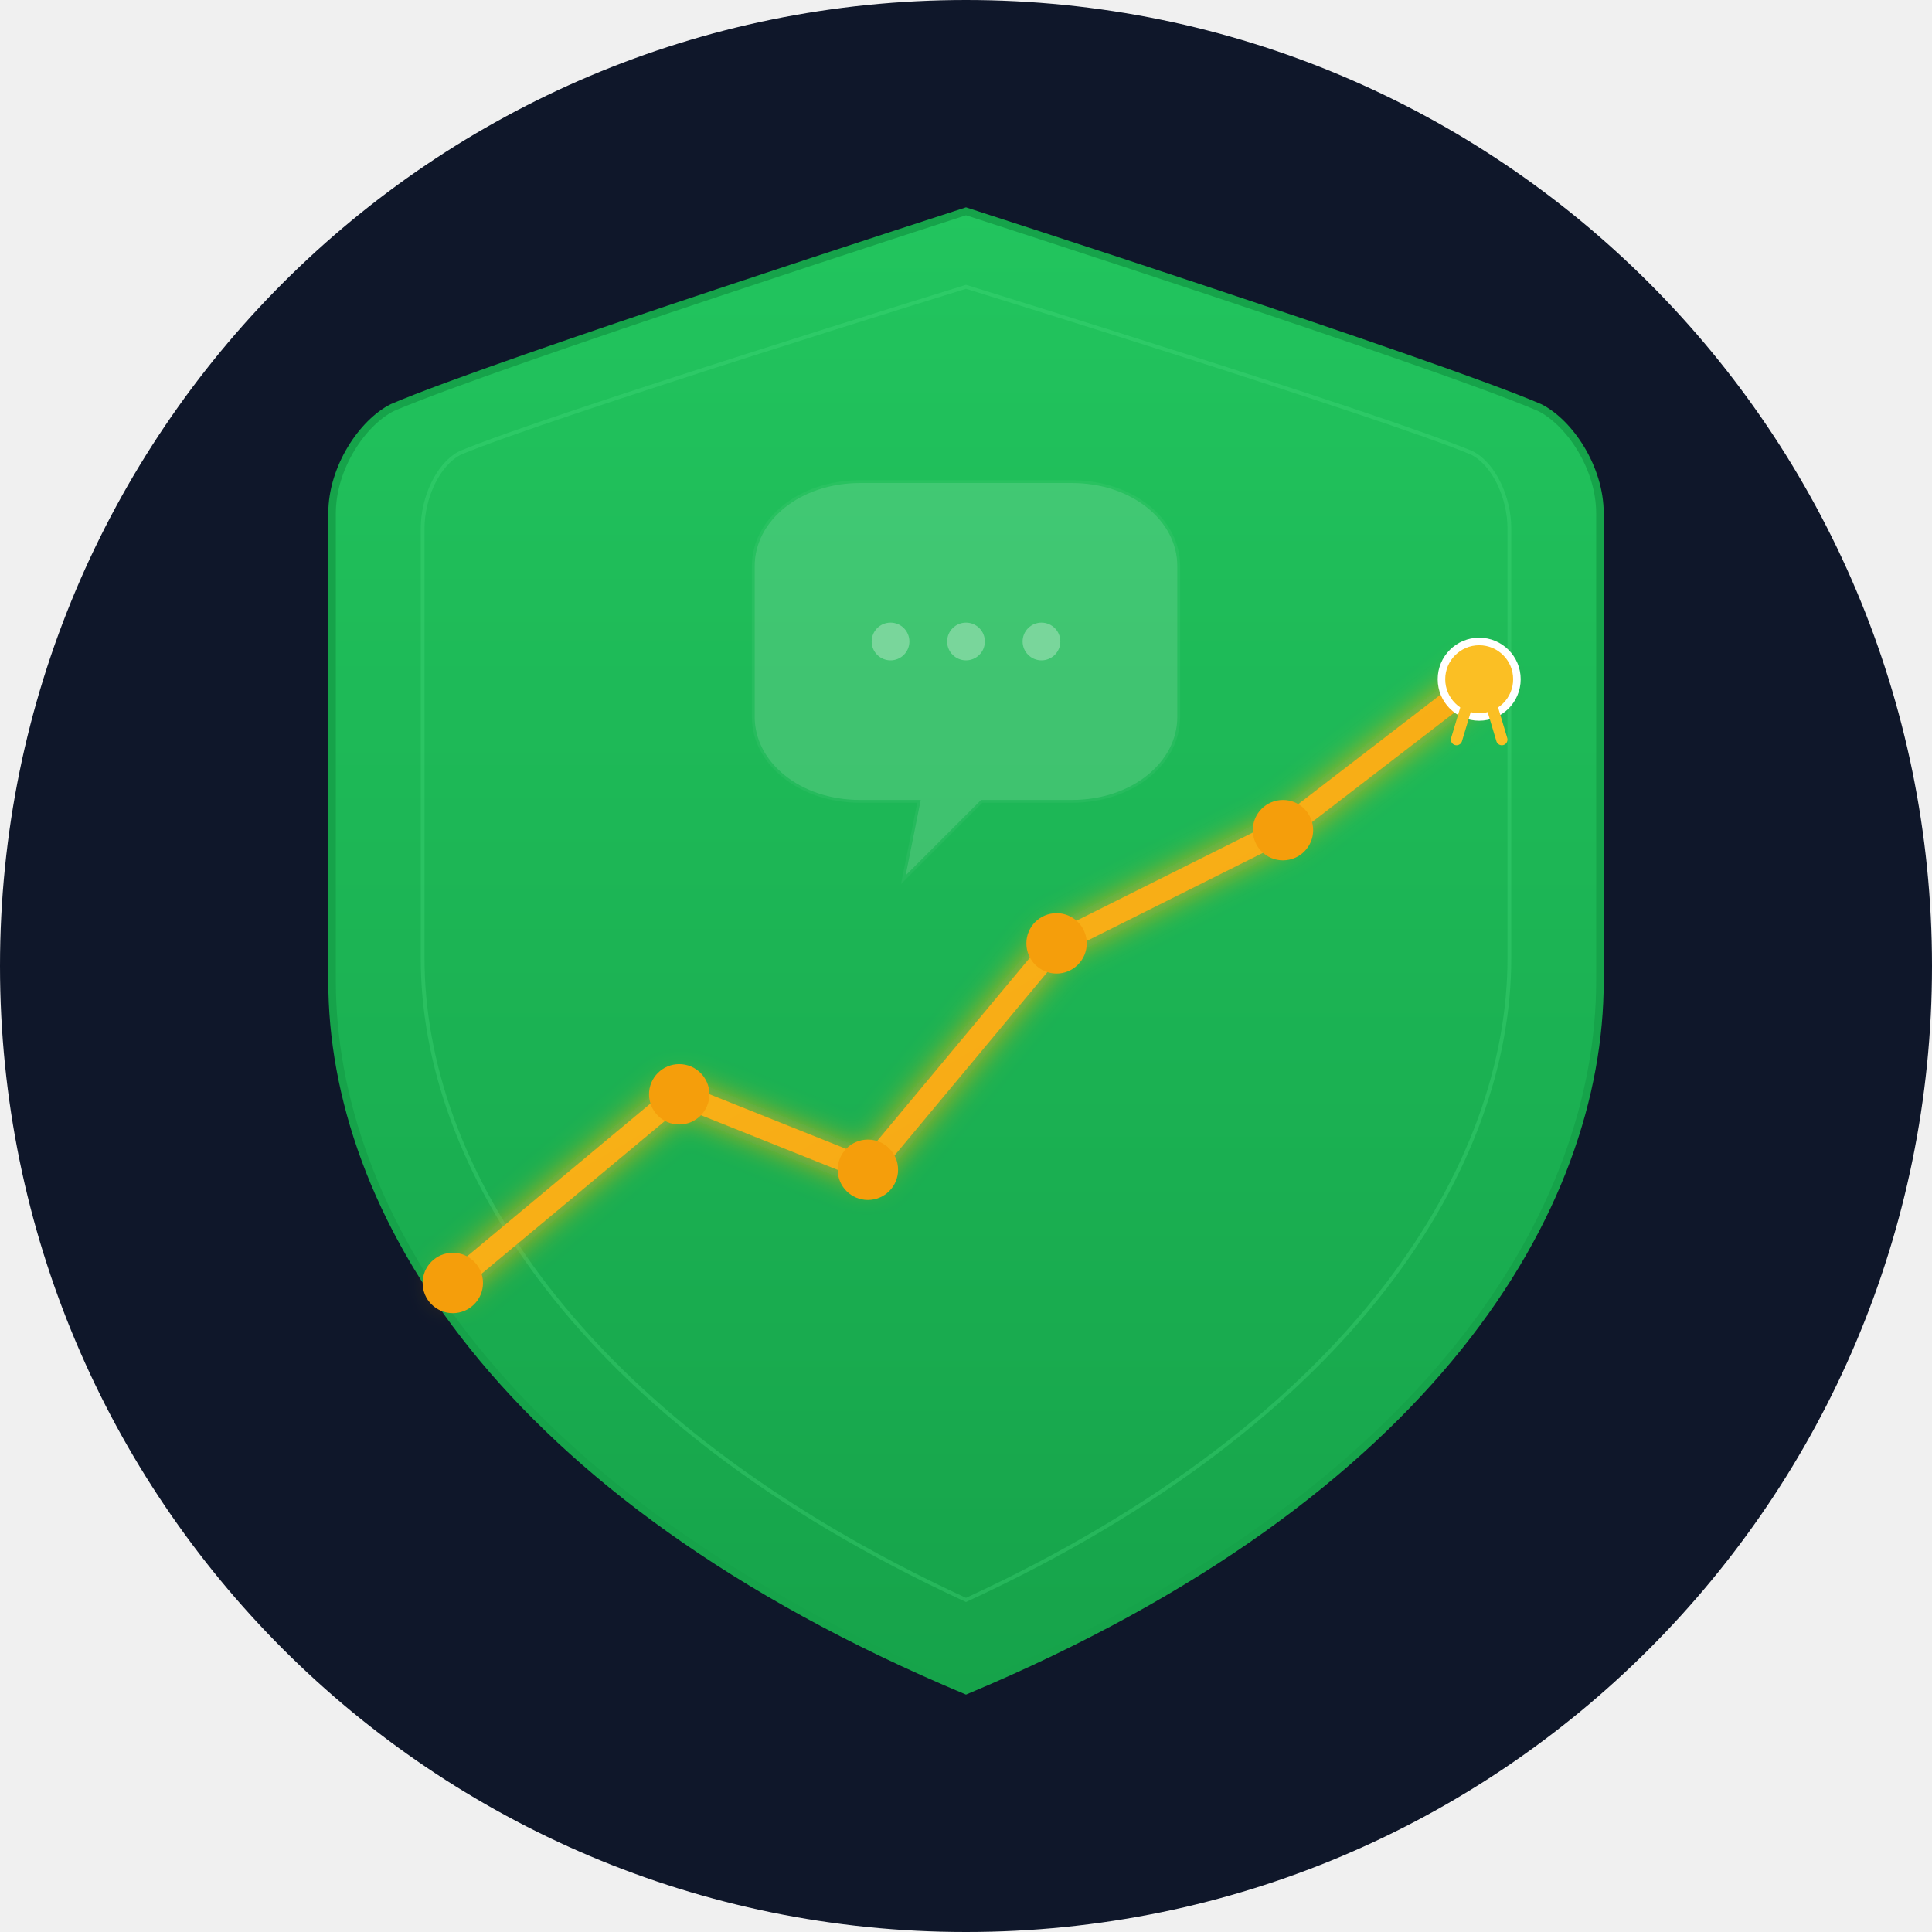
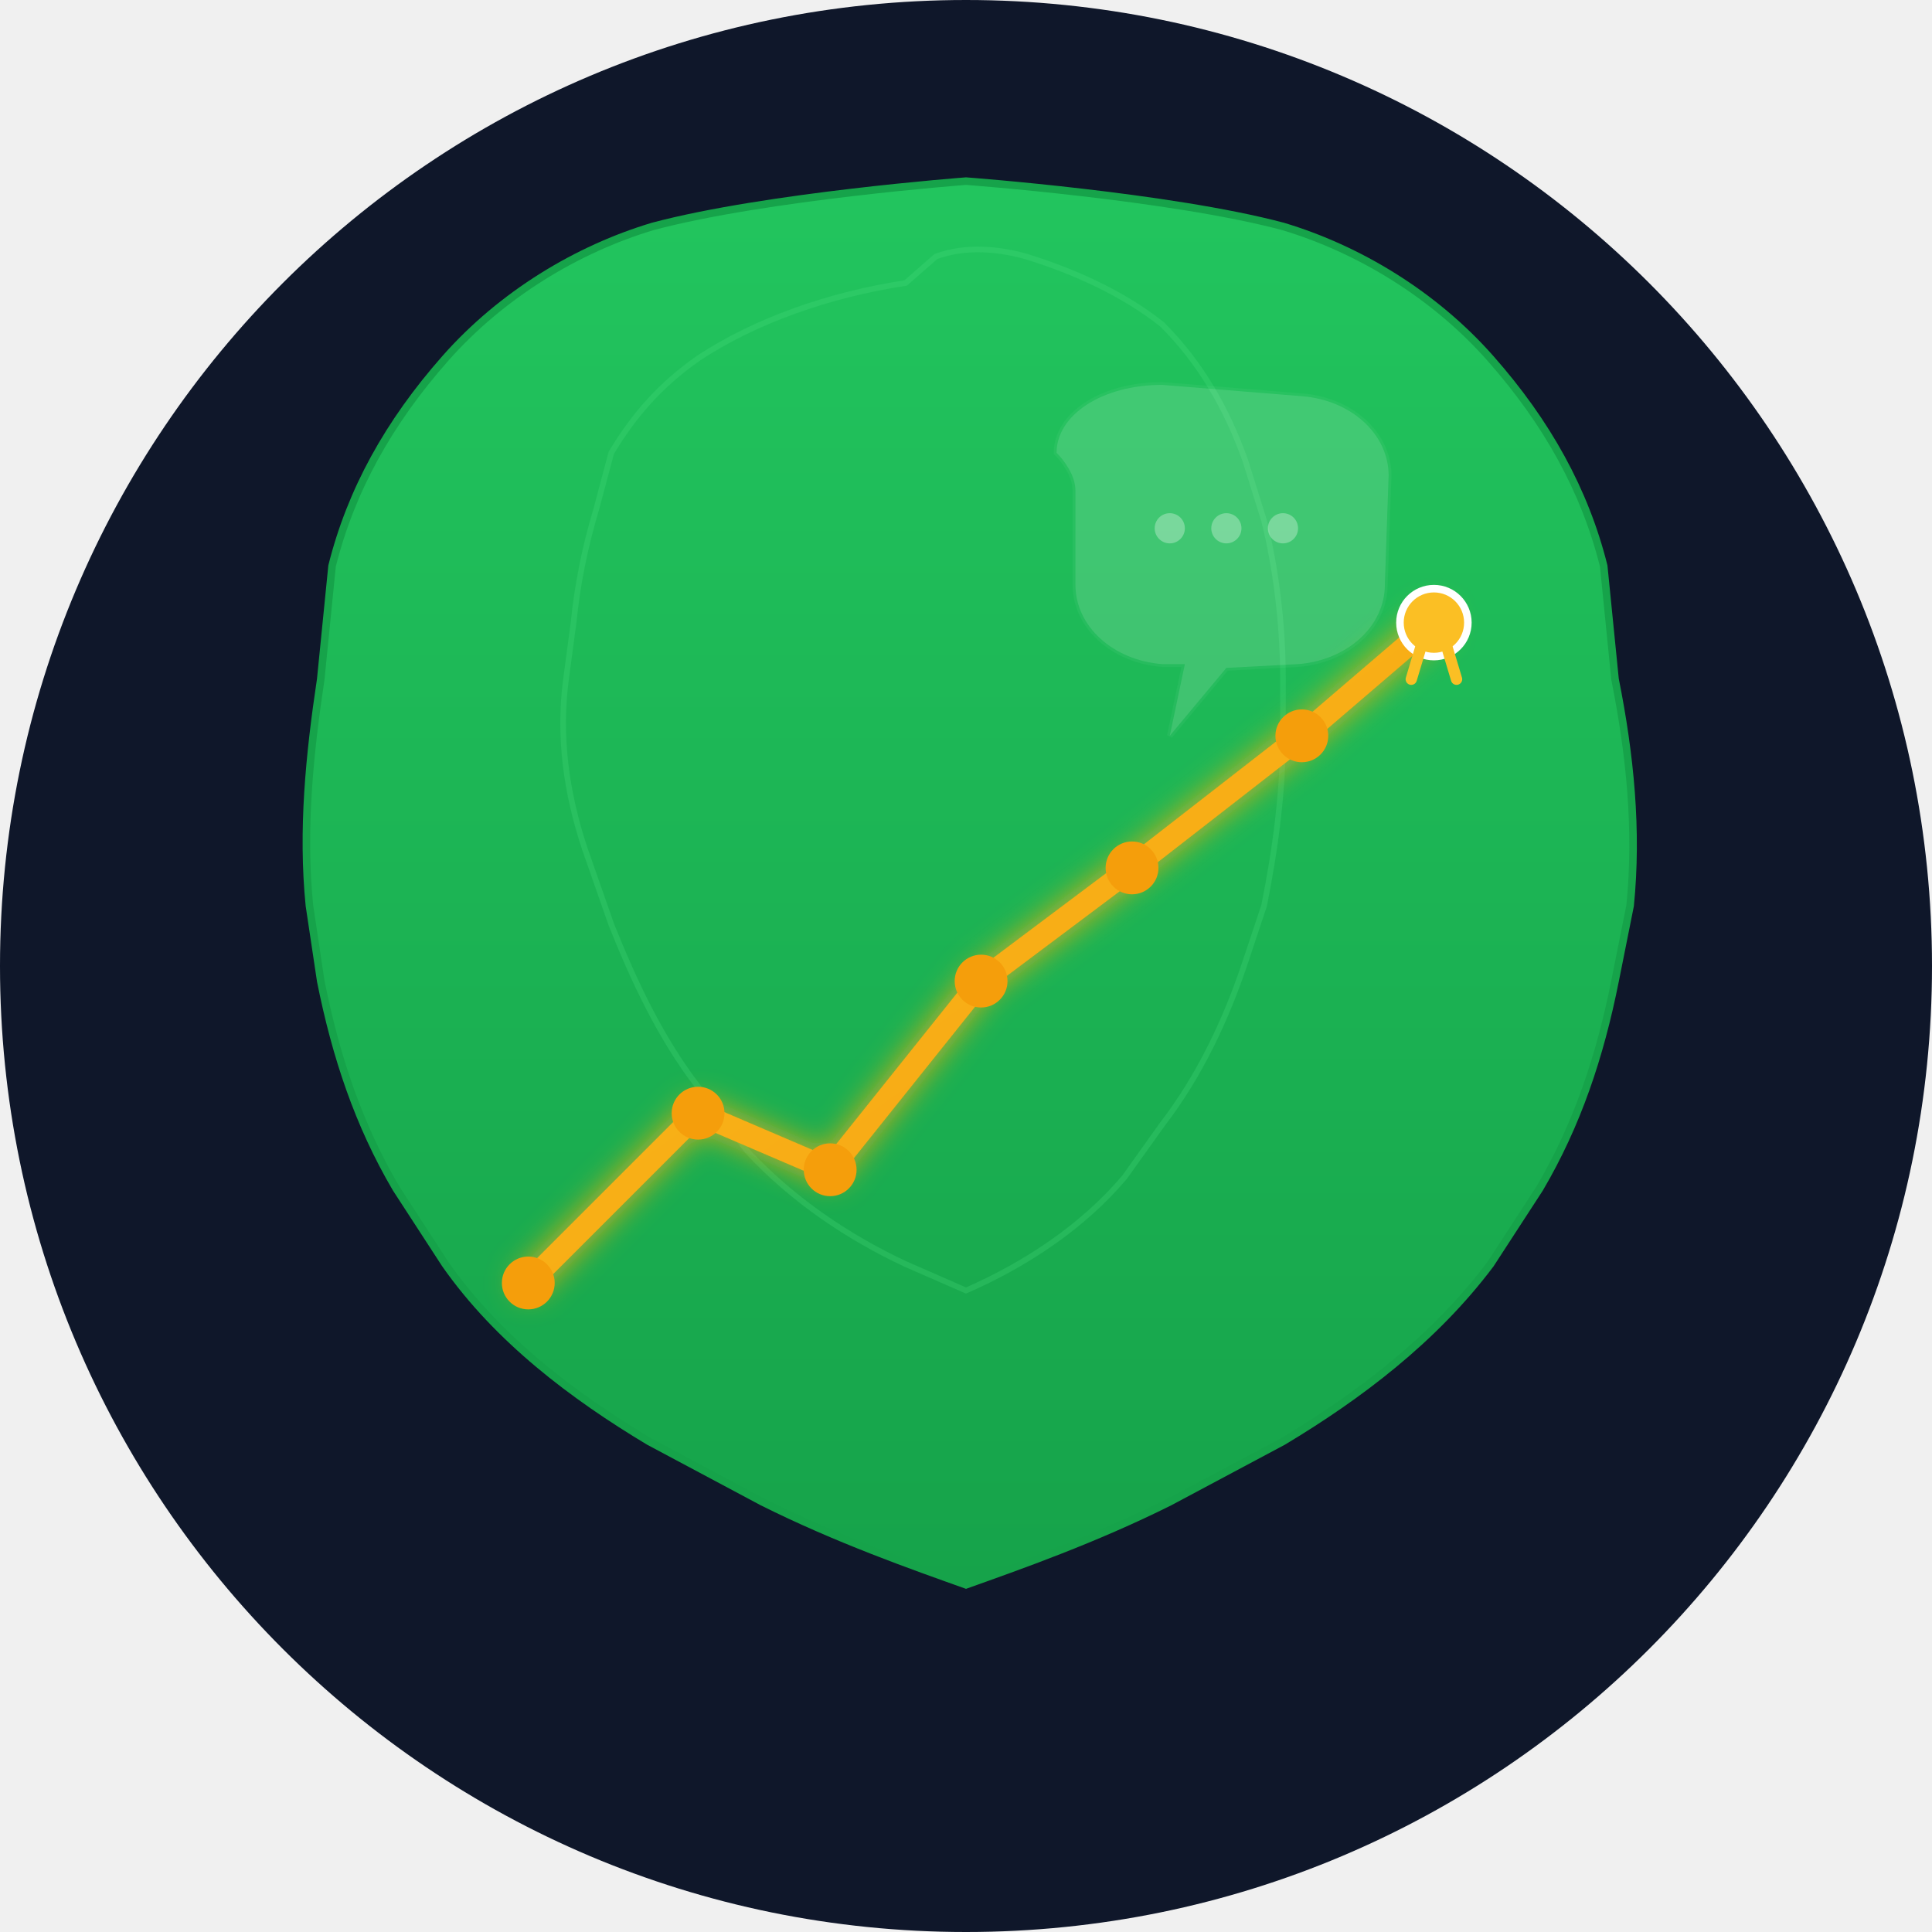
<svg xmlns="http://www.w3.org/2000/svg" viewBox="0 0 512 512" width="512" height="512">
  <defs>
    <linearGradient id="shieldGrad" x1="0" y1="0" x2="0" y2="1">
      <stop offset="0%" stop-color="#22C55E" />
      <stop offset="100%" stop-color="#16A34A" />
    </linearGradient>
    <linearGradient id="goldGrad" x1="0" y1="0" x2="1" y2="1">
      <stop offset="0%" stop-color="#FBBF24" />
      <stop offset="100%" stop-color="#F59E0B" />
    </linearGradient>
    <filter id="glow">
      <feGaussianBlur stdDeviation="4" result="blur" />
      <feMerge>
        <feMergeNode in="blur" />
        <feMergeNode in="SourceGraphic" />
      </feMerge>
    </filter>
  </defs>
  <circle cx="256" cy="256" r="256" fill="#0F172A" />
-   <path d="M256 56     C256 56 380 96 408 108     C416 112 424 124 424 136     L424 260     C424 320 380 396 256 448     C132 396 88 320 88 260     L88 136     C88 124 96 112 104 108     C132 96 256 56 256 56Z" fill="url(#shieldGrad)" stroke="#16A34A" stroke-width="2" />
-   <path d="M256 76     C256 76 366 110 390 120     C396 123 400 132 400 140     L400 254     C400 308 360 376 256 424     C152 376 112 308 112 254     L112 140     C112 132 116 123 122 120     C146 110 256 76 256 76Z" fill="none" stroke="#4ADE80" stroke-width="1" opacity="0.3" />
-   <path d="M200 150     C200 138 212 128 228 128     L284 128     C300 128 312 138 312 150     L312 190     C312 202 300 212 284 212     L260 212     L240 232     L244 212     L228 212     C212 212 200 202 200 190Z" fill="#FFFFFF" opacity="0.15" stroke="#FFFFFF" stroke-width="1.5" stroke-opacity="0.25" />
-   <circle cx="236" cy="170" r="5" fill="#FFFFFF" opacity="0.3" />
-   <circle cx="256" cy="170" r="5" fill="#FFFFFF" opacity="0.3" />
-   <circle cx="276" cy="170" r="5" fill="#FFFFFF" opacity="0.3" />
-   <path d="M120 340     L180 290     L230 310     L280 250     L340 220     L392 180" fill="none" stroke="url(#goldGrad)" stroke-width="6" stroke-linecap="round" stroke-linejoin="round" filter="url(#glow)" />
-   <circle cx="120" cy="340" r="8" fill="#F59E0B" />
-   <circle cx="180" cy="290" r="8" fill="#F59E0B" />
-   <circle cx="230" cy="310" r="8" fill="#F59E0B" />
-   <circle cx="280" cy="250" r="8" fill="#F59E0B" />
-   <circle cx="340" cy="220" r="8" fill="#F59E0B" />
-   <circle cx="392" cy="180" r="10" fill="#FBBF24" stroke="#FFFFFF" stroke-width="2" />
-   <path d="M386 196 L392 176 L398 196" fill="none" stroke="#FBBF24" stroke-width="3" stroke-linecap="round" stroke-linejoin="round" />
+   <path d="M256 48     C256 48 310 52 340 60     C360 66 380 78 395 95     C410 112 420 130 425 150     L428 180     C432 200 434 220 432 240     L428 260     C424 280 418 298 408 315     L395 335     C380 355 360 370 340 382     L310 398     C290 408 270 415 256 420     C242 415 222 408 202 398     L172 382     C152 370 132 355 118 335     L105 315     C95 298 89 280 85 260     L82 240     C80 220 82 200 85 180     L88 150     C93 130 103 112 118 95     C133 78 153 66 173 60     C203 52 256 48 256 48Z" fill="url(#shieldGrad)" stroke="#16A34A" stroke-width="2" />
+   <path d="M240 75     C220 78 200 85 185 95     C175 102 168 110 162 120     L158 135     C155 145 153 155 152 165     L150 180     C148 195 150 210 155 225     L162 245     C168 260 175 275 185 288     L198 305     C210 318 225 328 240 335     L256 342     C272 335 287 325 298 312     L308 298     C318 285 325 270 330 255     L335 240     C338 225 340 210 340 195     L340 180     C340 165 338 150 335 138     L330 122     C325 108 318 96 308 86     C298 78 285 72 272 68     C265 66 256 65 248 68     L240 75Z" fill="none" stroke="#4ADE80" stroke-width="1.5" opacity="0.25" />
+   <path d="M280 120     C280 110 292 102 308 102     L345 105     C358 106 368 115 368 126     L367 155     C367 166 357 175 344 176     L325 177     L310 195     L314 176     L308 176     C295 175 285 166 285 155     L285 130     C285 126 282 122 280 120Z" fill="#FFFFFF" opacity="0.15" stroke="#FFFFFF" stroke-width="1.5" stroke-opacity="0.25" />
+   <circle cx="310" cy="140" r="4" fill="#FFFFFF" opacity="0.3" />
+   <circle cx="325" cy="140" r="4" fill="#FFFFFF" opacity="0.3" />
+   <circle cx="340" cy="140" r="4" fill="#FFFFFF" opacity="0.3" />
+   <path d="M140 340     L185 295     L220 310     L260 260     L300 230     L345 195     L380 165" fill="none" stroke="url(#goldGrad)" stroke-width="6" stroke-linecap="round" stroke-linejoin="round" filter="url(#glow)" />
+   <circle cx="140" cy="340" r="7" fill="#F59E0B" />
+   <circle cx="185" cy="295" r="7" fill="#F59E0B" />
+   <circle cx="220" cy="310" r="7" fill="#F59E0B" />
+   <circle cx="260" cy="260" r="7" fill="#F59E0B" />
+   <circle cx="300" cy="230" r="7" fill="#F59E0B" />
+   <circle cx="345" cy="195" r="7" fill="#F59E0B" />
+   <circle cx="380" cy="165" r="9" fill="#FBBF24" stroke="#FFFFFF" stroke-width="2" />
+   <path d="M374 180 L380 160 L386 180" fill="none" stroke="#FBBF24" stroke-width="3" stroke-linecap="round" stroke-linejoin="round" />
</svg>
